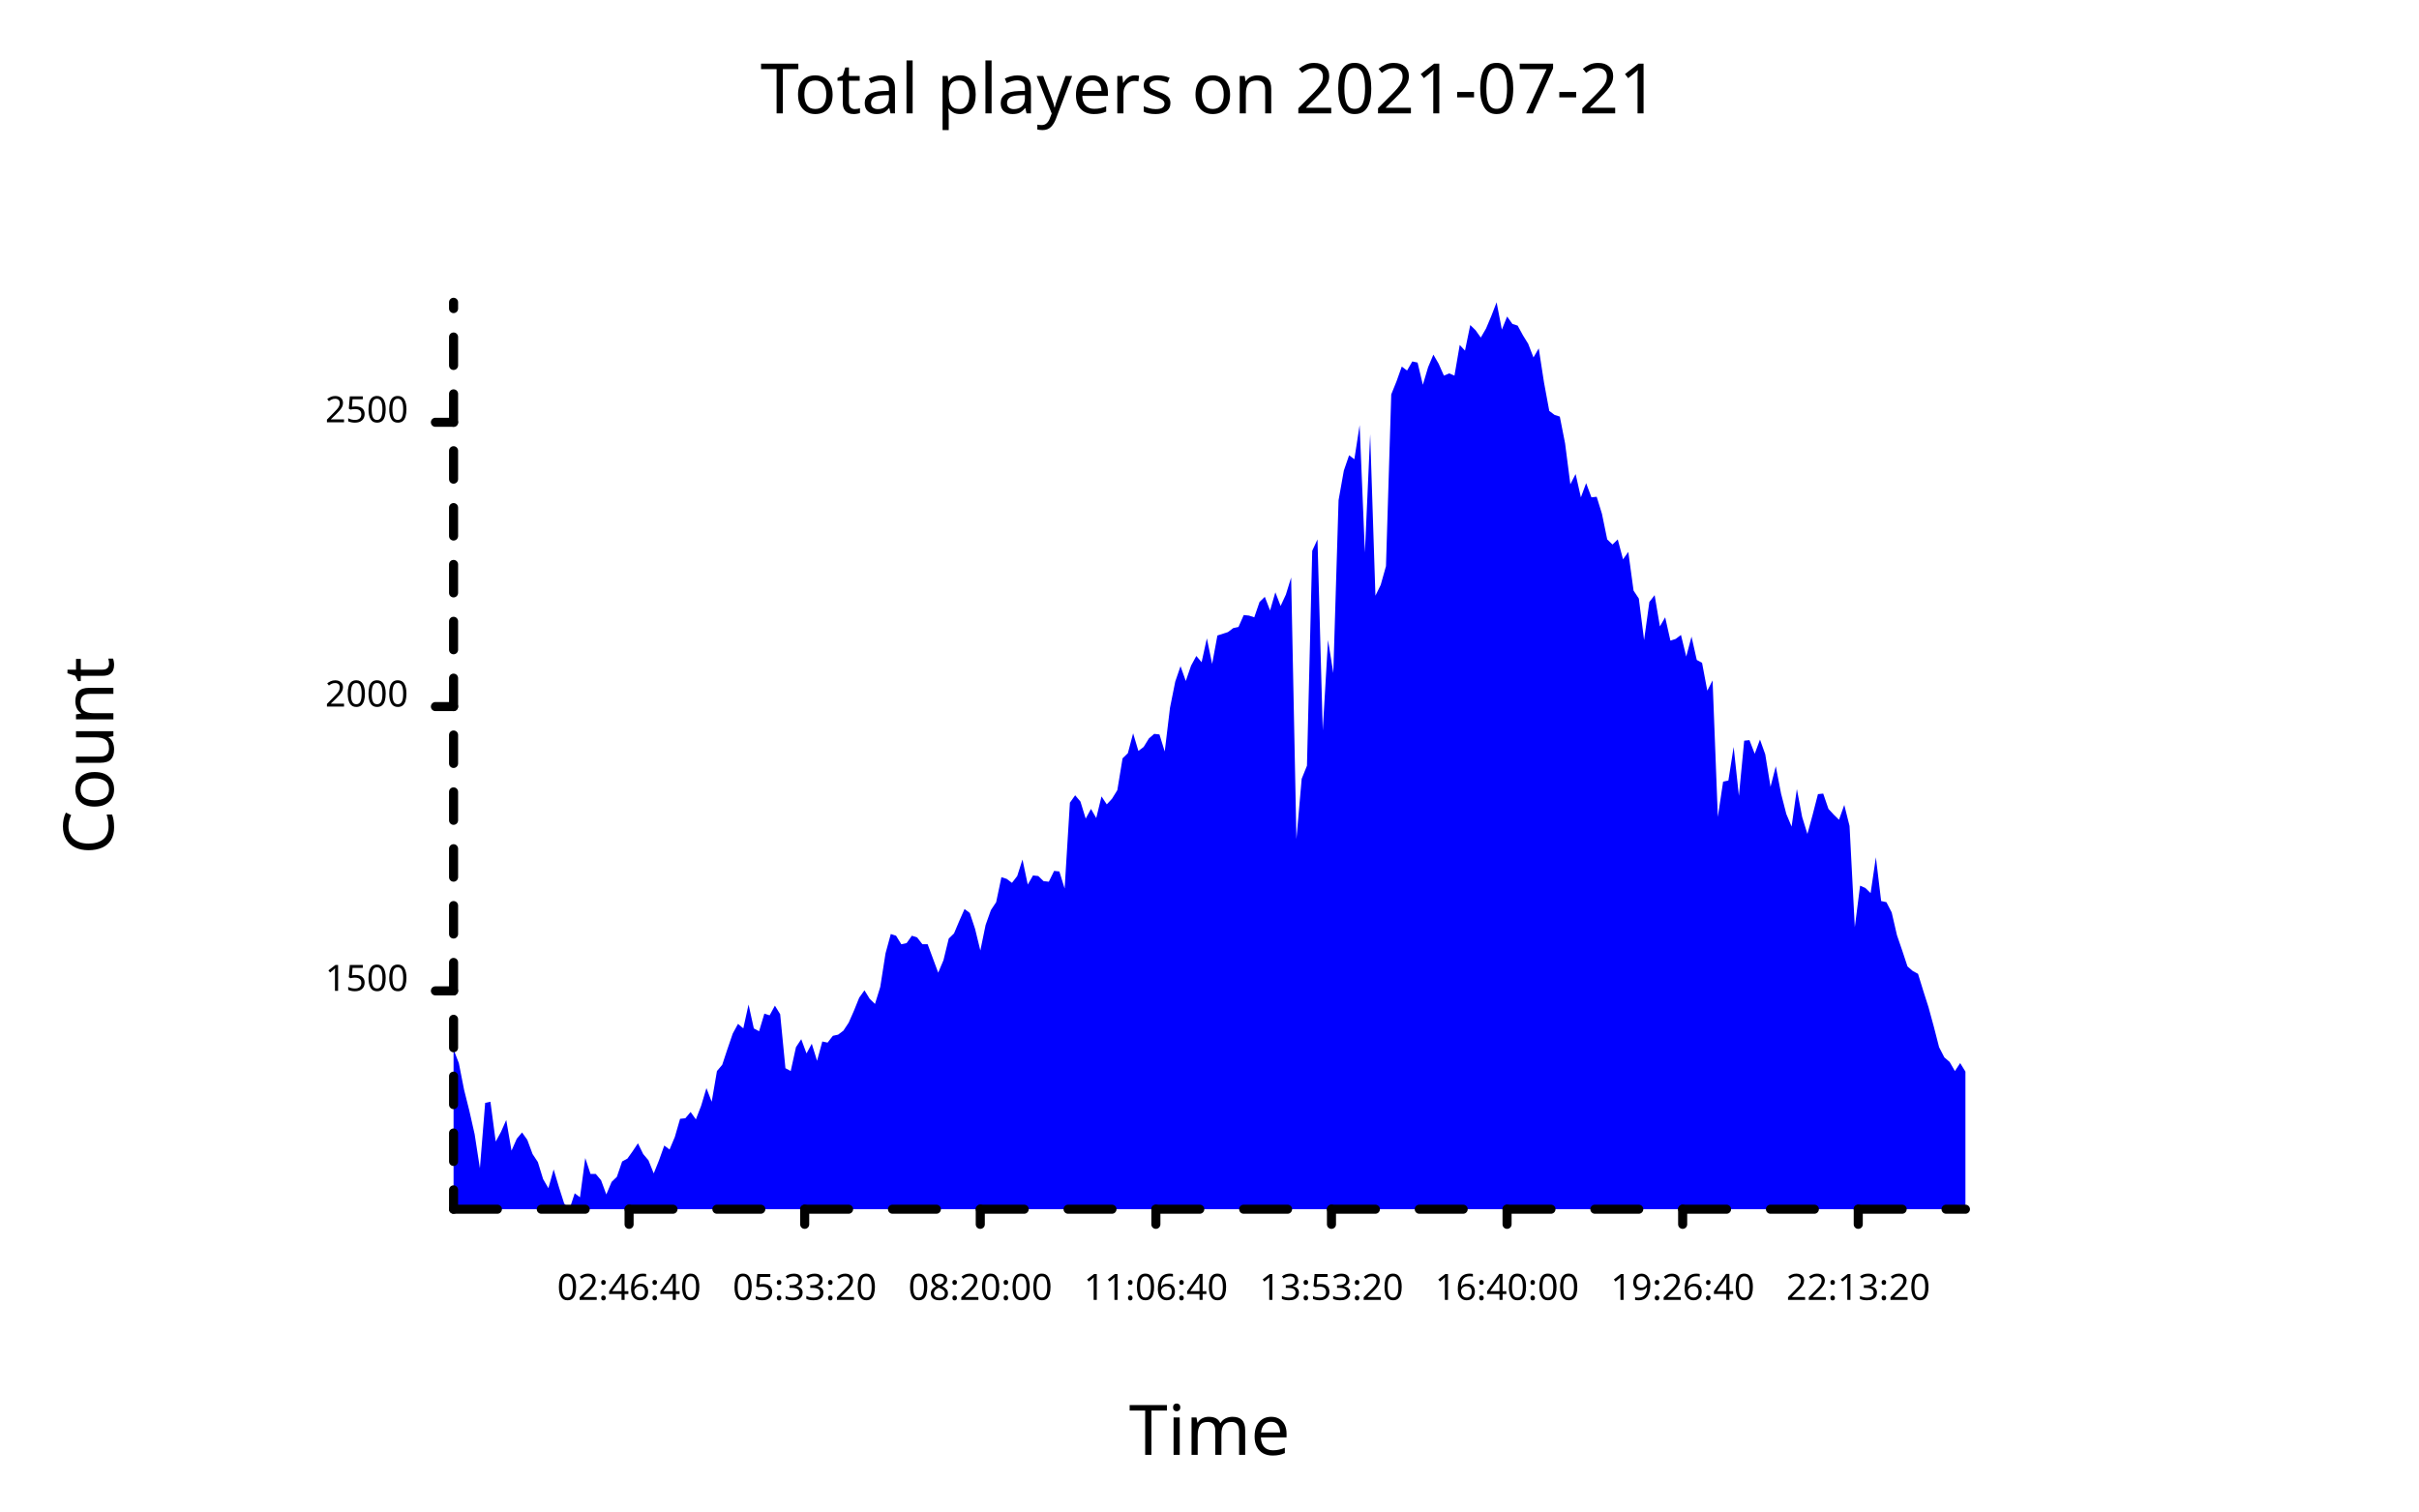
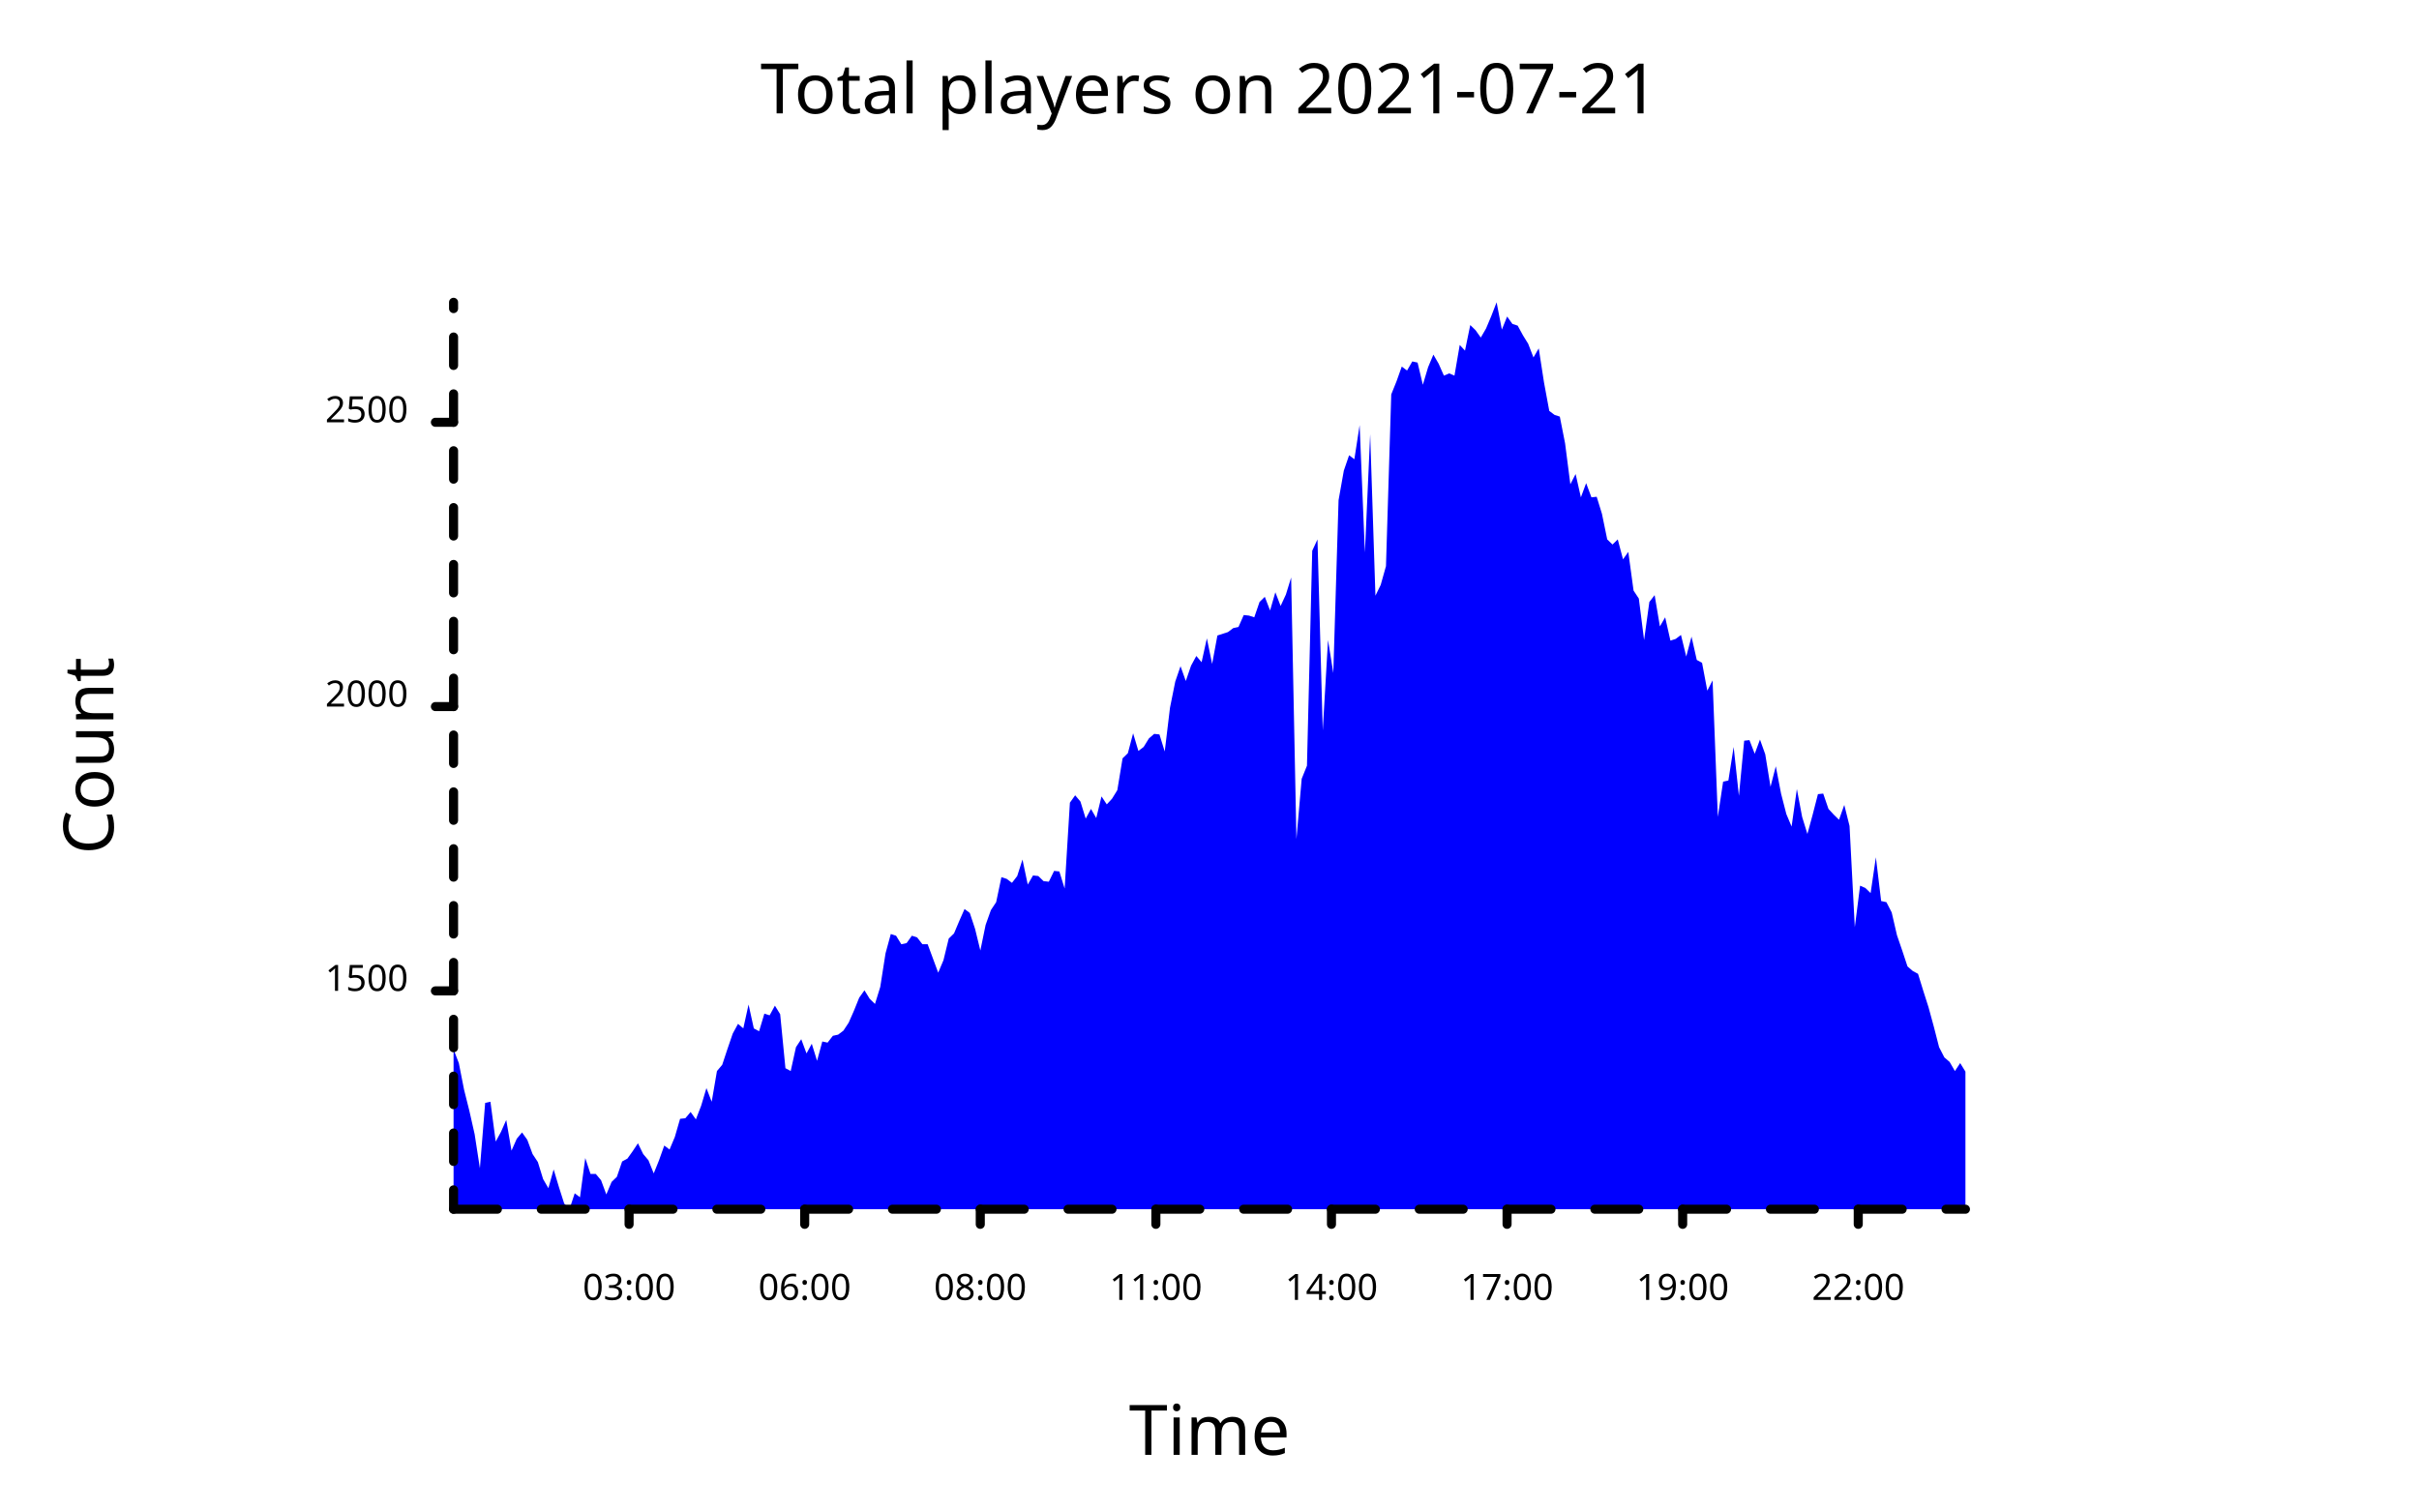
<svg xmlns="http://www.w3.org/2000/svg" class="poloto" width="800" height="500" viewBox="0 0 800 500">
  <style>.poloto { stroke-linecap:round; stroke-linejoin:round; font-family: 'Tahoma', sans-serif; background-color: AliceBlue;} .poloto_scatter{stroke-width:7} .poloto_line{stroke-width:2} .poloto_text{fill: black;} .poloto_axis_lines{stroke: black;stroke-width:3;fill:none;stroke-dasharray:none} .poloto0stroke{stroke:  blue;} .poloto1stroke{stroke:  red;} .poloto2stroke{stroke:  green;} .poloto3stroke{stroke:  gold;} .poloto4stroke{stroke:  aqua;} .poloto5stroke{stroke:  lime;} .poloto6stroke{stroke:  orange;} .poloto7stroke{stroke:  chocolate;} .poloto0fill{fill:blue;} .poloto1fill{fill:red;} .poloto2fill{fill:green;} .poloto3fill{fill:gold;} .poloto4fill{fill:aqua;} .poloto5fill{fill:lime;} .poloto6fill{fill:orange;} .poloto7fill{fill:chocolate;}</style>
  <text class="poloto_text poloto_legend_text" alignment-baseline="middle" text-anchor="start" font-size="large" x="675" y="100" />
  <path class="poloto_linefill poloto0fill" d=" M 150 400 L 150 347.147 L 151.742 351.661 L 153.484 360.502 L 155.226 367.461 L 156.969 375.172 L 158.711 386.458 L 160.453 364.828 L 162.195 364.451 L 163.937 377.618 L 165.679 374.42 L 167.422 370.47 L 169.164 380.627 L 170.906 376.677 L 172.648 374.608 L 174.39 377.053 L 176.132 381.755 L 177.875 384.389 L 179.617 390.031 L 181.359 393.041 L 183.101 386.834 L 184.843 392.665 L 186.585 398.119 L 188.328 400 L 190.07 394.734 L 191.812 396.05 L 193.554 383.072 L 195.296 388.339 L 197.038 388.339 L 198.78 390.408 L 200.523 395.11 L 202.265 390.972 L 204.007 389.279 L 205.749 384.201 L 207.491 383.26 L 209.233 380.815 L 210.976 378.182 L 212.718 381.755 L 214.46 383.824 L 216.202 388.15 L 217.944 383.824 L 219.686 378.934 L 221.429 380.251 L 223.171 376.113 L 224.913 370.094 L 226.655 369.906 L 228.397 367.837 L 230.139 370.282 L 231.882 365.768 L 233.624 359.937 L 235.366 364.451 L 237.108 354.295 L 238.85 352.226 L 240.592 346.959 L 242.334 341.881 L 244.077 338.683 L 245.819 340.188 L 247.561 332.288 L 249.303 340.188 L 251.045 341.129 L 252.787 335.298 L 254.53 335.862 L 256.272 332.665 L 258.014 335.486 L 259.756 353.354 L 261.498 354.295 L 263.24 346.395 L 264.983 343.762 L 266.725 348.464 L 268.467 345.266 L 270.215 350.909 L 271.951 344.514 L 273.693 344.89 L 275.441 342.633 L 277.178 342.257 L 278.92 340.94 L 280.662 338.307 L 282.404 334.357 L 284.146 330.031 L 285.889 327.586 L 287.631 330.408 L 289.373 332.1 L 291.115 326.458 L 292.857 315.361 L 294.599 308.966 L 296.341 309.53 L 298.084 312.351 L 299.826 311.975 L 301.568 309.53 L 303.31 310.094 L 305.052 312.351 L 306.794 312.351 L 308.537 317.053 L 310.279 321.755 L 312.021 317.618 L 313.763 310.47 L 315.505 308.777 L 317.247 304.639 L 318.99 300.69 L 320.732 302.006 L 322.474 307.273 L 324.216 314.42 L 325.958 305.956 L 327.7 301.066 L 329.443 298.433 L 331.185 290.157 L 332.927 290.721 L 334.669 292.038 L 336.411 289.781 L 338.153 284.326 L 339.895 292.602 L 341.638 289.592 L 343.38 289.781 L 345.122 291.473 L 346.864 291.661 L 348.606 288.088 L 350.348 288.276 L 352.091 293.918 L 353.833 265.517 L 355.575 263.072 L 357.317 265.141 L 359.059 270.784 L 360.801 267.586 L 362.544 270.596 L 364.286 263.448 L 366.028 266.082 L 367.77 264.201 L 369.512 261.379 L 371.254 250.846 L 372.997 249.154 L 374.739 242.571 L 376.481 248.401 L 378.223 247.085 L 379.965 244.263 L 381.707 242.759 L 383.449 242.947 L 385.192 248.589 L 386.934 234.107 L 388.676 225.455 L 390.418 220.376 L 392.16 225.266 L 393.902 220.188 L 395.645 216.991 L 397.387 219.06 L 399.129 211.16 L 400.871 219.624 L 402.613 210.219 L 404.355 209.655 L 406.098 209.091 L 407.84 207.774 L 409.582 207.398 L 411.324 203.448 L 413.066 203.636 L 414.808 204.201 L 416.551 199.122 L 418.293 197.429 L 420.035 201.944 L 421.777 195.925 L 423.519 200.439 L 425.261 196.677 L 427.003 191.034 L 428.746 277.555 L 430.488 257.618 L 432.23 253.292 L 433.972 182.194 L 435.714 178.433 L 437.456 241.63 L 439.199 211.724 L 440.941 222.633 L 442.683 165.455 L 444.425 155.674 L 446.167 150.596 L 447.909 151.912 L 449.652 140.627 L 451.394 182.759 L 453.136 143.636 L 454.878 197.053 L 456.62 193.48 L 458.362 187.273 L 460.105 130.47 L 461.847 126.144 L 463.589 121.254 L 465.331 122.571 L 467.073 119.561 L 468.815 119.937 L 470.557 127.273 L 472.3 121.442 L 474.042 117.304 L 475.784 120.313 L 477.526 124.263 L 479.268 123.511 L 481.01 124.263 L 482.753 114.107 L 484.495 115.987 L 486.237 107.524 L 487.979 109.216 L 489.721 111.661 L 491.463 108.652 L 493.206 104.514 L 494.948 100 L 496.69 109.028 L 498.432 104.702 L 500.174 107.147 L 501.916 107.712 L 503.659 110.909 L 505.401 113.73 L 507.143 118.245 L 508.885 115.235 L 510.627 126.52 L 512.369 135.925 L 514.111 137.241 L 515.854 137.806 L 517.596 146.646 L 519.338 160.188 L 521.08 156.803 L 522.822 164.514 L 524.564 159.812 L 526.312 164.514 L 528.049 164.326 L 529.791 169.969 L 531.533 178.433 L 533.275 180.125 L 535.017 178.433 L 536.76 185.016 L 538.502 182.571 L 540.244 195.361 L 541.986 197.994 L 543.728 211.724 L 545.47 199.122 L 547.213 196.865 L 548.955 207.21 L 550.697 204.201 L 552.439 211.912 L 554.181 211.348 L 555.923 210.031 L 557.666 217.179 L 559.408 210.596 L 561.15 218.307 L 562.892 219.248 L 564.634 228.464 L 566.376 225.078 L 568.118 270.219 L 569.861 258.558 L 571.603 258.182 L 573.345 247.085 L 575.087 263.26 L 576.829 245.016 L 578.571 244.828 L 580.314 249.342 L 582.056 244.639 L 583.798 249.53 L 585.54 260.251 L 587.282 253.48 L 589.024 262.508 L 590.767 269.279 L 592.509 273.417 L 594.251 261.003 L 595.993 270.219 L 597.735 275.862 L 599.477 269.467 L 601.22 262.696 L 602.962 262.508 L 604.704 267.586 L 606.446 269.467 L 608.188 271.16 L 609.93 266.27 L 611.672 273.229 L 613.415 306.708 L 615.157 292.978 L 616.899 293.73 L 618.641 295.423 L 620.383 283.574 L 622.125 298.056 L 623.868 298.433 L 625.61 301.818 L 627.352 309.342 L 629.094 314.42 L 630.836 319.687 L 632.578 321.191 L 634.321 322.132 L 636.063 327.774 L 637.805 333.229 L 639.547 339.624 L 641.289 346.395 L 643.031 349.781 L 644.774 351.285 L 646.516 354.295 L 648.258 351.661 L 650 354.483 L 650 400 Z" />
  <text class="poloto_labels poloto_text poloto_title" alignment-baseline="start" text-anchor="middle" font-size="x-large" x="400" y="37.5">Total players on 2021-07-21</text>
  <text class="poloto_labels poloto_text poloto_xname" alignment-baseline="start" text-anchor="middle" font-size="x-large" x="400" y="481.25">Time</text>
  <text class="poloto_labels poloto_text poloto_yname" alignment-baseline="start" text-anchor="middle" font-size="x-large" transform="rotate(-90,37.5,250)" x="37.5" y="250">Count</text>
  <line class="poloto_axis_lines" stroke="black" x1="208.049" x2="208.049" y1="400" y2="405" />
-   <text class="poloto_tick_labels poloto_text" alignment-baseline="start" text-anchor="middle" x="208.049" y="430"> 02:46:40</text>
+   <text class="poloto_tick_labels poloto_text" alignment-baseline="start" text-anchor="middle" x="208.049" y="430"> 03:00</text>
  <line class="poloto_axis_lines" stroke="black" x1="266.121" x2="266.121" y1="400" y2="405" />
-   <text class="poloto_tick_labels poloto_text" alignment-baseline="start" text-anchor="middle" x="266.121" y="430"> 05:33:20</text>
+   <text class="poloto_tick_labels poloto_text" alignment-baseline="start" text-anchor="middle" x="266.121" y="430"> 06:00</text>
  <line class="poloto_axis_lines" stroke="black" x1="324.193" x2="324.193" y1="400" y2="405" />
-   <text class="poloto_tick_labels poloto_text" alignment-baseline="start" text-anchor="middle" x="324.193" y="430"> 08:20:00</text>
+   <text class="poloto_tick_labels poloto_text" alignment-baseline="start" text-anchor="middle" x="324.193" y="430"> 08:00</text>
  <line class="poloto_axis_lines" stroke="black" x1="382.265" x2="382.265" y1="400" y2="405" />
-   <text class="poloto_tick_labels poloto_text" alignment-baseline="start" text-anchor="middle" x="382.265" y="430"> 11:06:40</text>
+   <text class="poloto_tick_labels poloto_text" alignment-baseline="start" text-anchor="middle" x="382.265" y="430"> 11:00</text>
  <line class="poloto_axis_lines" stroke="black" x1="440.337" x2="440.337" y1="400" y2="405" />
-   <text class="poloto_tick_labels poloto_text" alignment-baseline="start" text-anchor="middle" x="440.337" y="430"> 13:53:20</text>
+   <text class="poloto_tick_labels poloto_text" alignment-baseline="start" text-anchor="middle" x="440.337" y="430"> 14:00</text>
  <line class="poloto_axis_lines" stroke="black" x1="498.409" x2="498.409" y1="400" y2="405" />
-   <text class="poloto_tick_labels poloto_text" alignment-baseline="start" text-anchor="middle" x="498.409" y="430"> 16:40:00</text>
+   <text class="poloto_tick_labels poloto_text" alignment-baseline="start" text-anchor="middle" x="498.409" y="430"> 17:00</text>
  <line class="poloto_axis_lines" stroke="black" x1="556.481" x2="556.481" y1="400" y2="405" />
-   <text class="poloto_tick_labels poloto_text" alignment-baseline="start" text-anchor="middle" x="556.481" y="430"> 19:26:40</text>
+   <text class="poloto_tick_labels poloto_text" alignment-baseline="start" text-anchor="middle" x="556.481" y="430"> 19:00</text>
  <line class="poloto_axis_lines" stroke="black" x1="614.553" x2="614.553" y1="400" y2="405" />
-   <text class="poloto_tick_labels poloto_text" alignment-baseline="start" text-anchor="middle" x="614.553" y="430"> 22:13:20</text>
+   <text class="poloto_tick_labels poloto_text" alignment-baseline="start" text-anchor="middle" x="614.553" y="430"> 22:00</text>
  <line class="poloto_axis_lines" stroke="black" x1="150" x2="144" y1="327.774" y2="327.774" />
  <text class="poloto_tick_labels poloto_text" alignment-baseline="middle" text-anchor="end" x="135" y="327.774"> 1500</text>
  <line class="poloto_axis_lines" stroke="black" x1="150" x2="144" y1="233.73" y2="233.73" />
  <text class="poloto_tick_labels poloto_text" alignment-baseline="middle" text-anchor="end" x="135" y="233.73"> 2000</text>
  <line class="poloto_axis_lines" stroke="black" x1="150" x2="144" y1="139.687" y2="139.687" />
  <text class="poloto_tick_labels poloto_text" alignment-baseline="middle" text-anchor="end" x="135" y="139.687"> 2500</text>
  <path stroke="black" fill="none" class="poloto_axis_lines" style="stroke-dasharray:14.518;stroke-dashoffset:-58.049;" d=" M 150 400 L 650 400" />
  <path stroke="black" fill="none" class="poloto_axis_lines" style="stroke-dasharray:9.404;stroke-dashoffset:-72.226;" d=" M 150 400 L 150 100" />
</svg>
